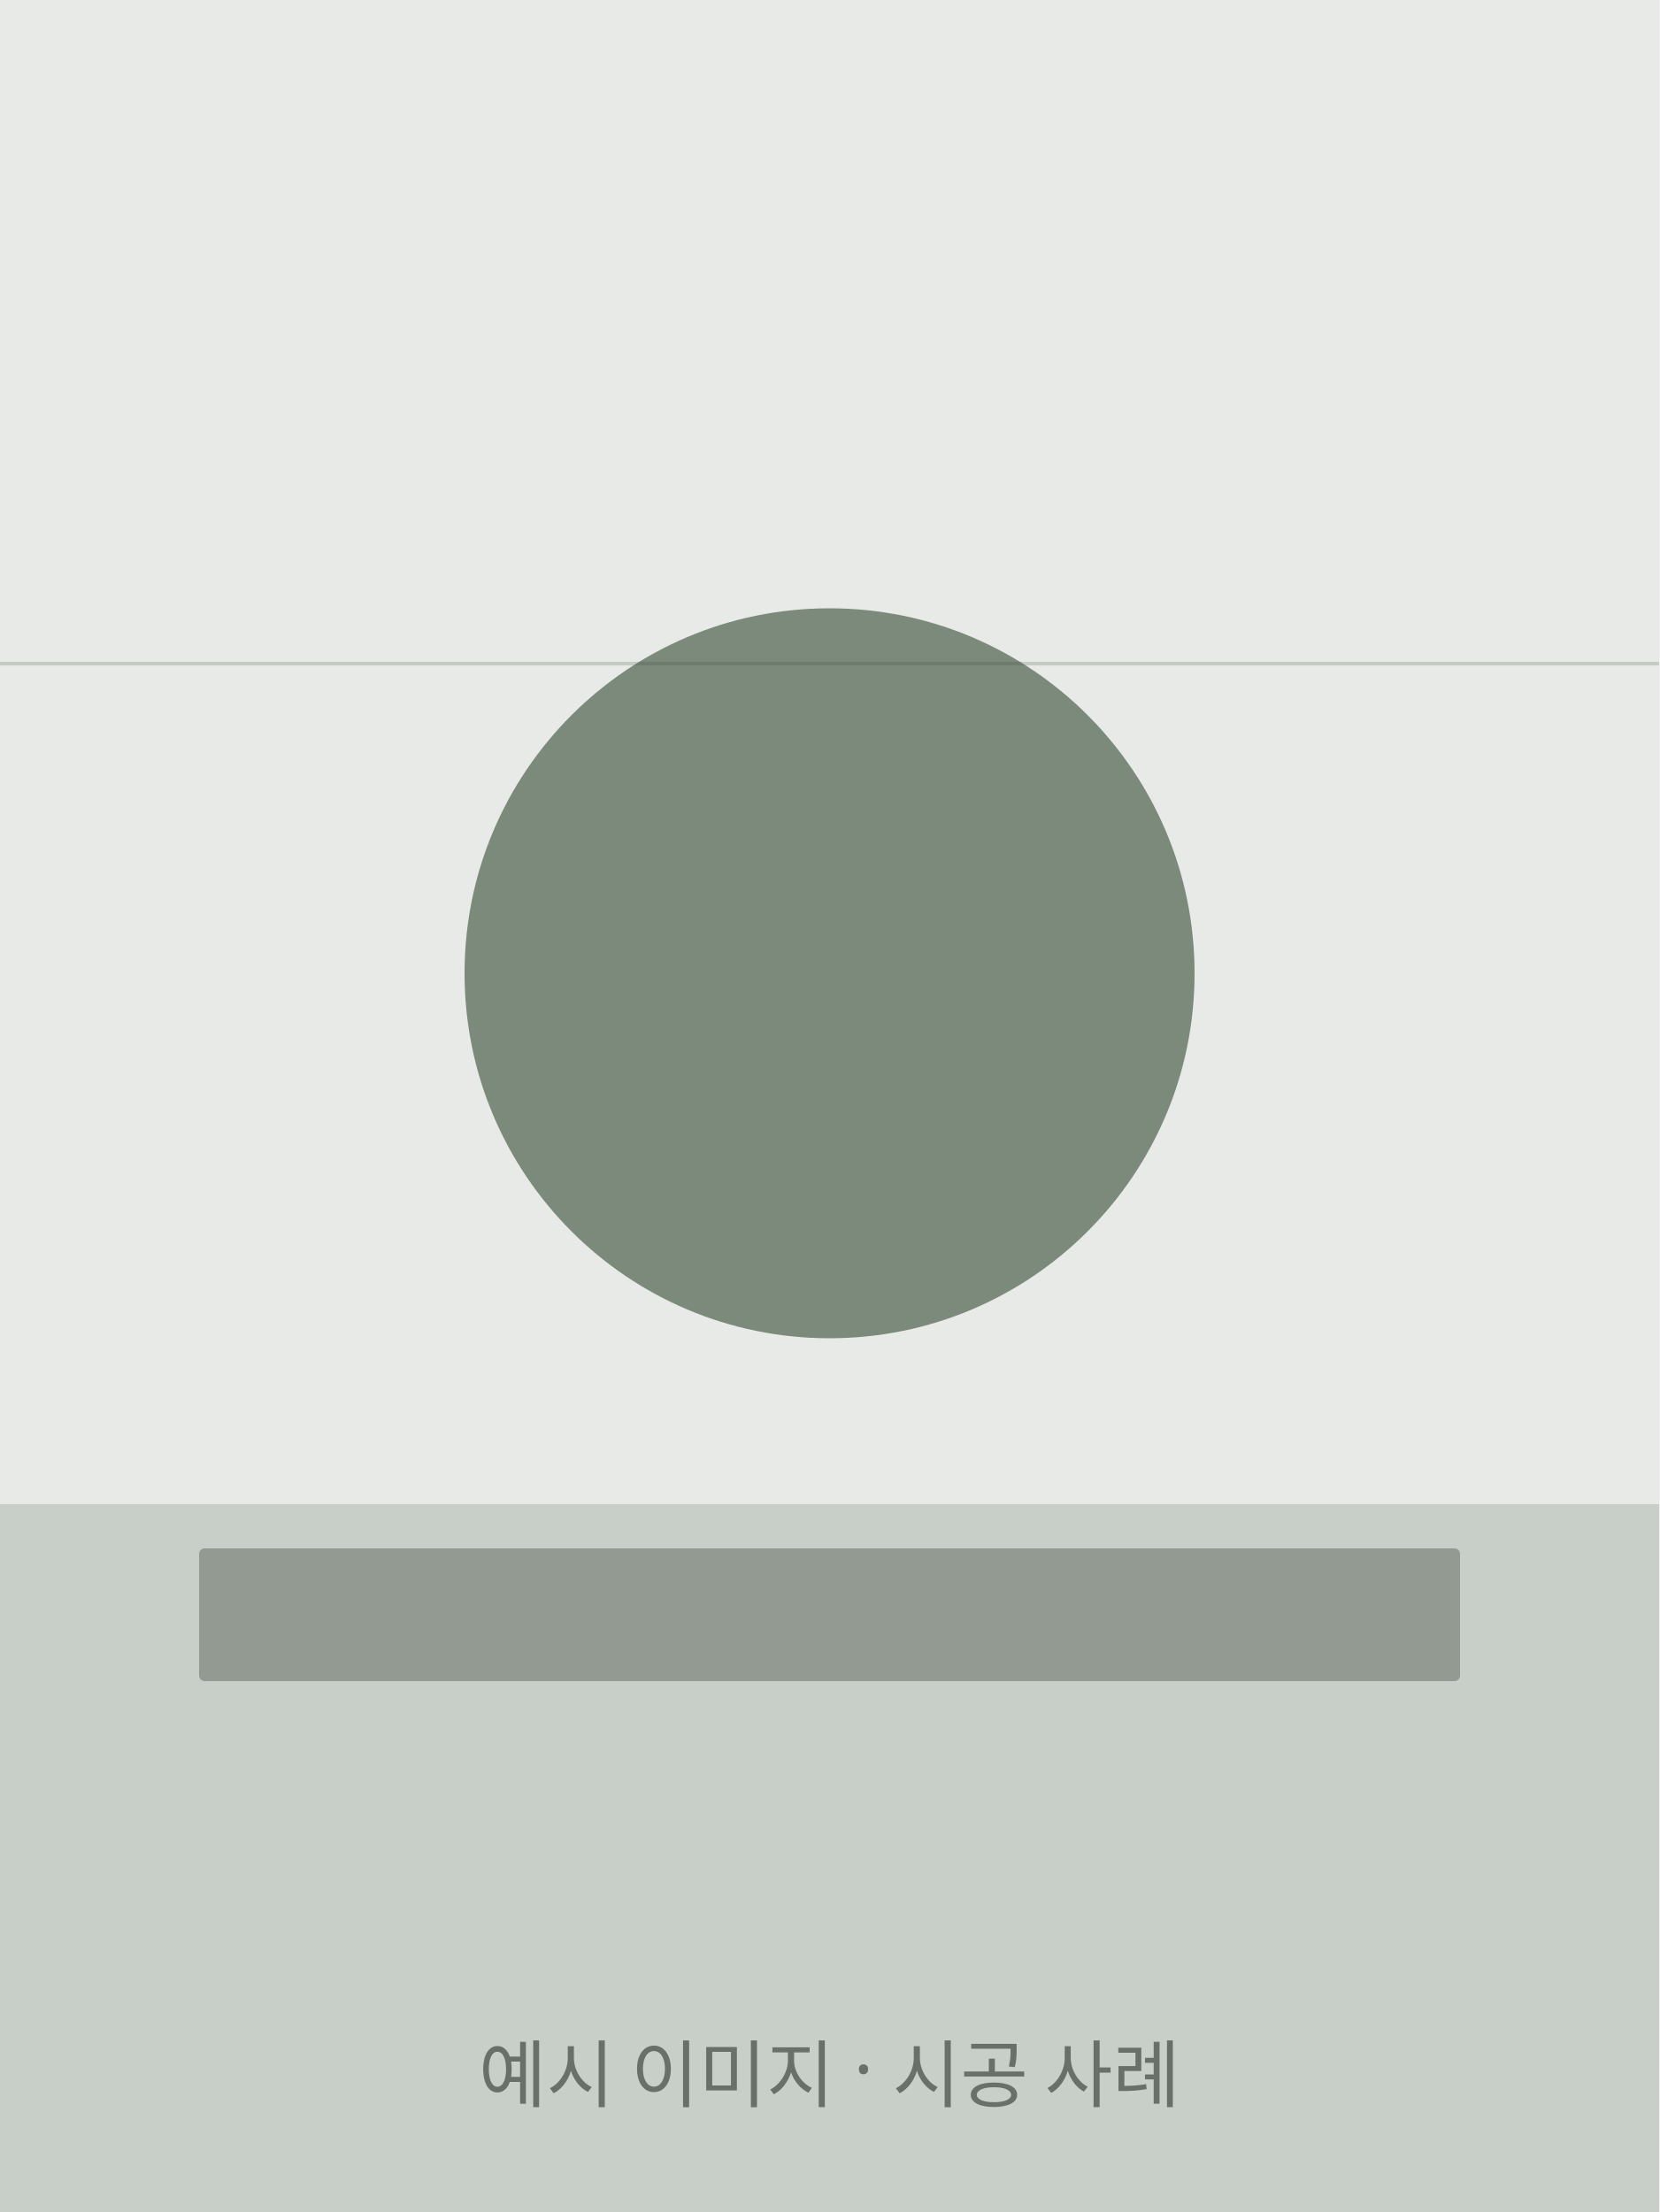
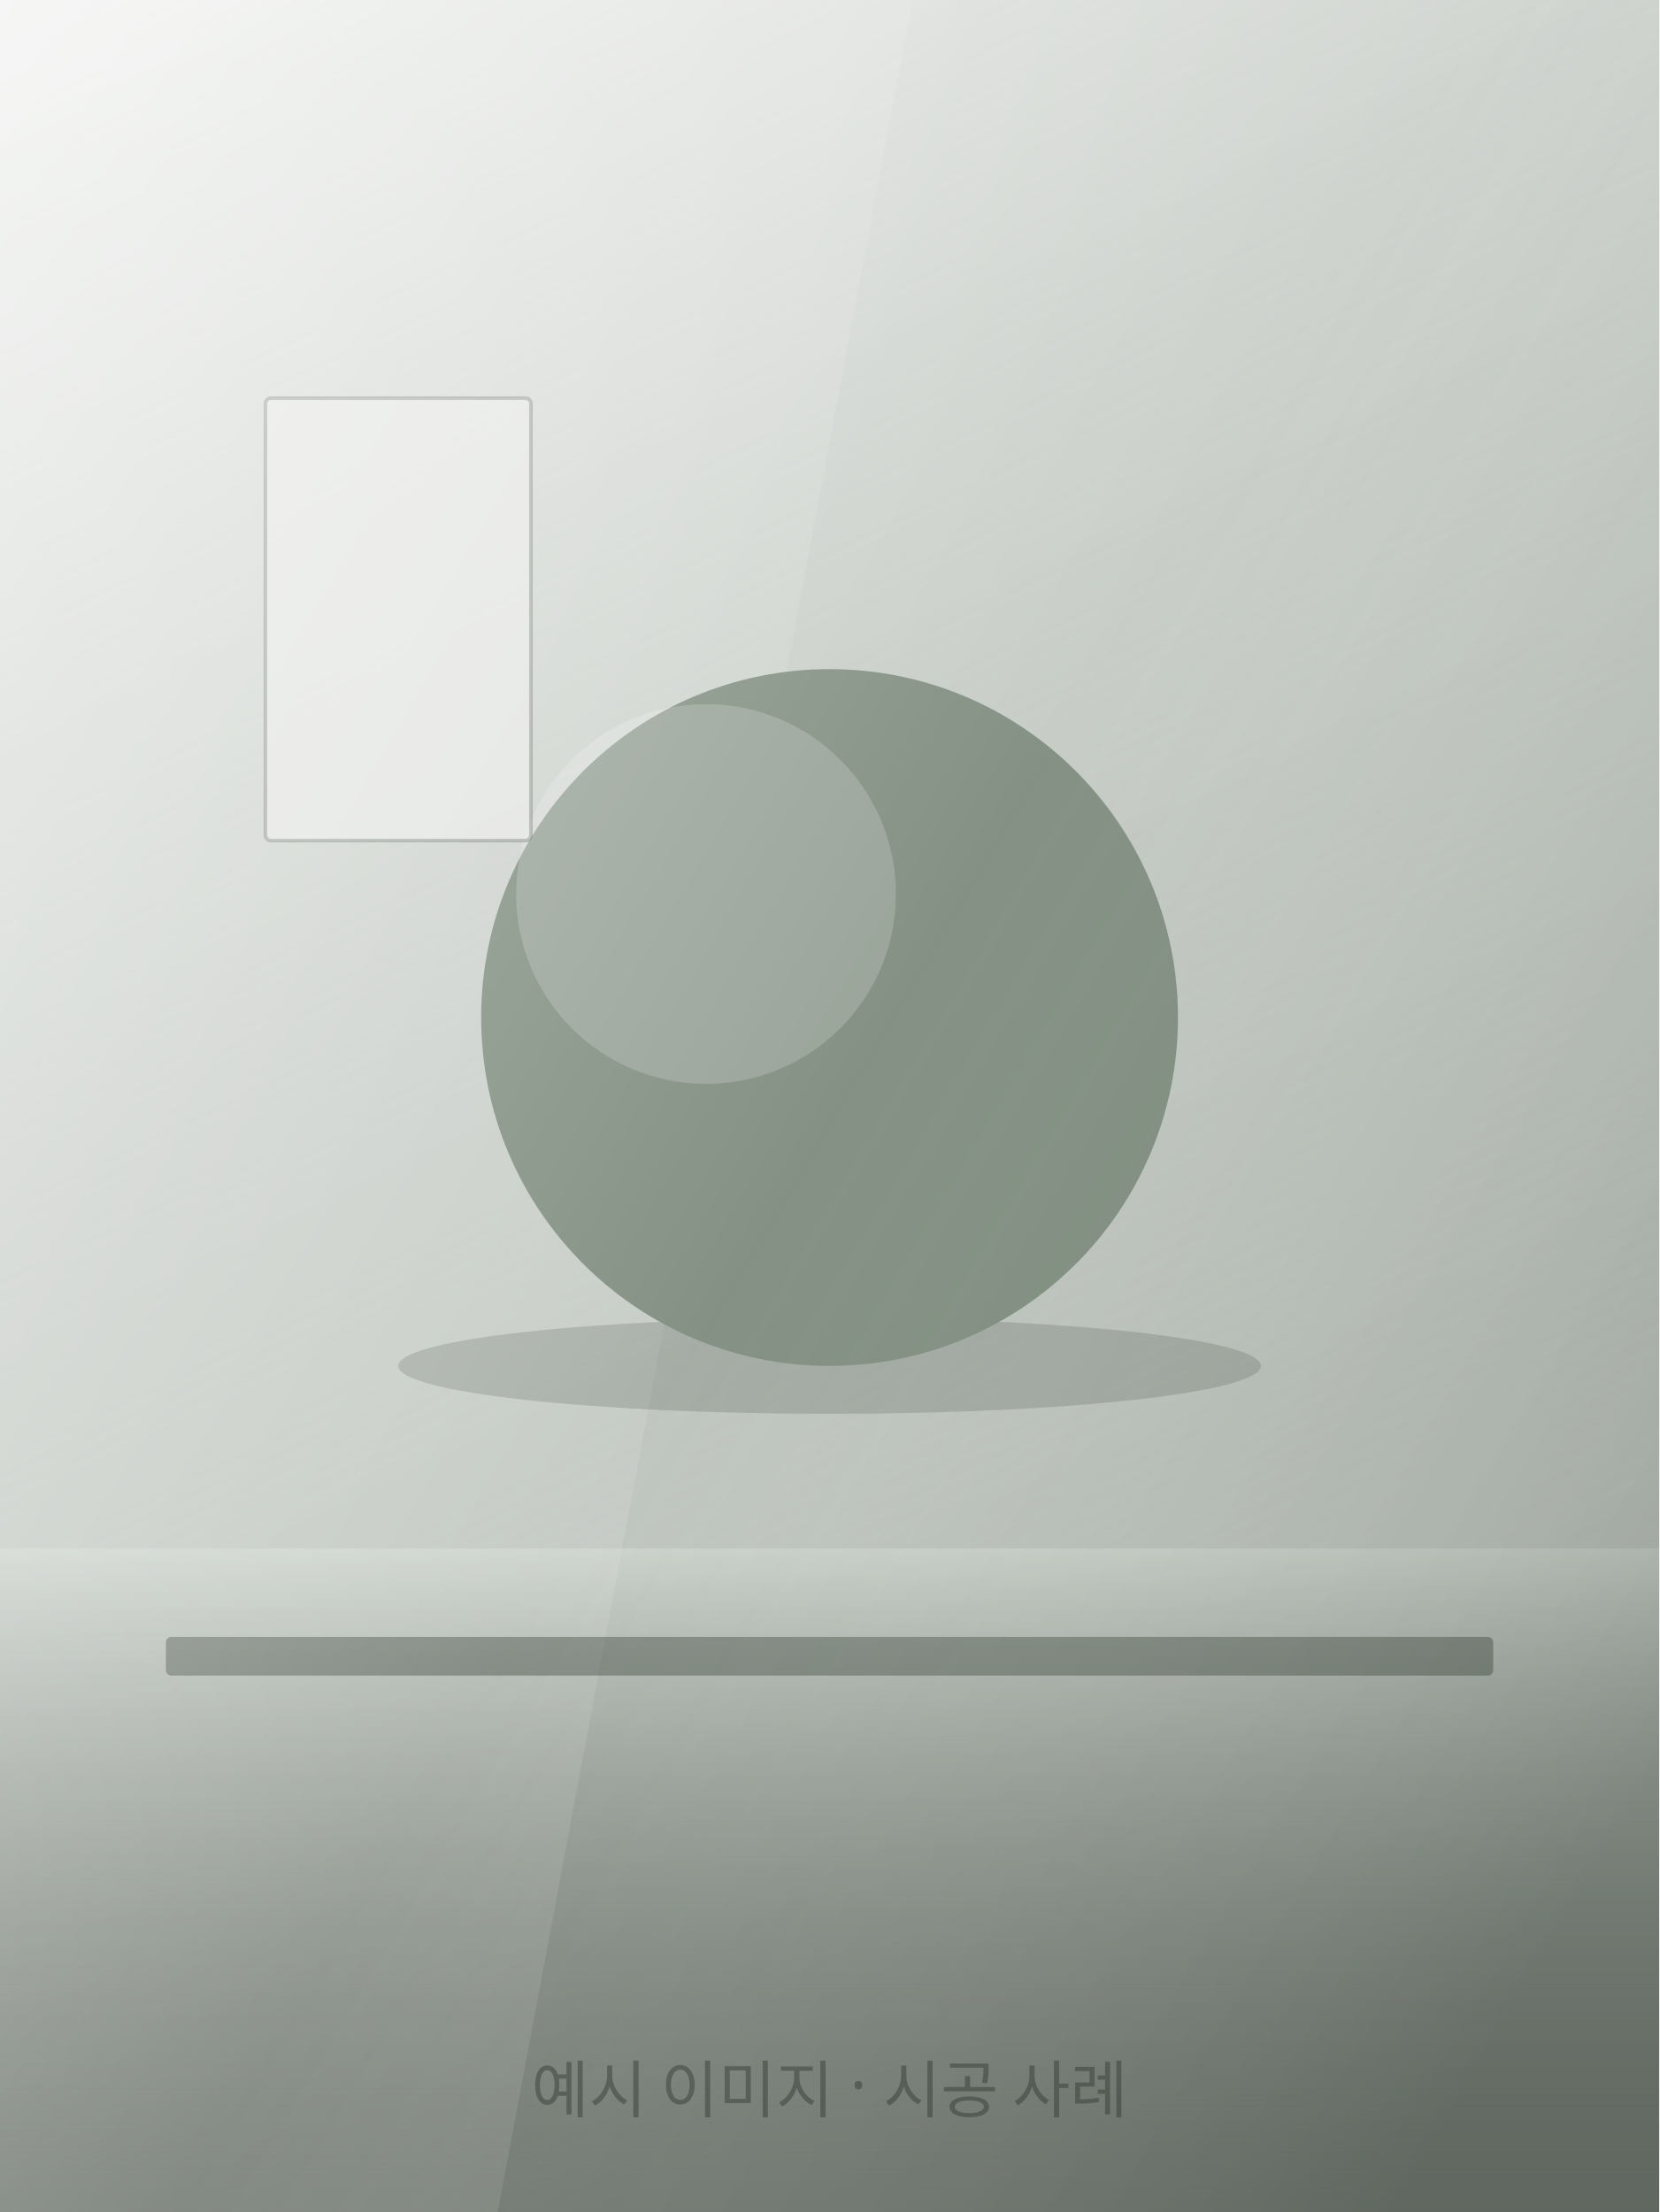
<svg xmlns="http://www.w3.org/2000/svg" viewBox="0 0 900 1200" width="900" height="1200" role="img" aria-label="예시 이미지 · 시공 사례">
-   <rect width="900" height="1200" fill="#E8EAE7" />
-   <rect y="816" width="900" height="384" fill="#C8CFC8" />
-   <circle cx="450" cy="528" r="198" fill="#7C8A7C" />
-   <rect x="108" y="840" width="684" height="72" rx="3" fill="#2E362E" opacity=".35" />
-   <line x1="0" y1="360" x2="900" y2="360" stroke="#2E362E" stroke-width="2" opacity=".18" />
-   <text x="450" y="1140" text-anchor="middle" font-family="sans-serif" font-size="40" fill="#2E362E" opacity=".62">예시 이미지 · 시공 사례</text>
+   <defs>
+     <linearGradient id="wall9" x1="0" y1="0" x2="0.35" y2="1">
+       <stop offset="0" stop-color="#E8EAE7" />
+       <stop offset="1" stop-color="#7C8A7C" stop-opacity=".45" />
+     </linearGradient>
+     <linearGradient id="floor9" x1="0" y1="0" x2="0" y2="1">
+       <stop offset="0" stop-color="#C8CFC8" />
+       <stop offset="1" stop-color="#2E362E" stop-opacity=".55" />
+     </linearGradient>
+     <linearGradient id="light9" x1="0" y1="0" x2="1" y2="0.8">
+       <stop offset="0" stop-color="#ffffff" stop-opacity=".55" />
+       <stop offset=".55" stop-color="#ffffff" stop-opacity=".06" />
+       <stop offset="1" stop-color="#2E362E" stop-opacity=".22" />
+     </linearGradient>
+     <linearGradient id="glass9" x1="0" y1="0" x2="0.6" y2="1">
+       <stop offset="0" stop-color="#ffffff" stop-opacity=".92" />
+       <stop offset="1" stop-color="#E8EAE7" stop-opacity=".6" />
+     </linearGradient>
+     <radialGradient id="lamp9" cx=".5" cy=".5" r=".5">
+       <stop offset="0" stop-color="#ffe9c4" stop-opacity=".95" />
+       <stop offset="1" stop-color="#ffe9c4" stop-opacity="0" />
+     </radialGradient>
+   </defs>
+   <rect width="900" height="1200" fill="url(#wall9)" />
+   <rect y="840" width="900" height="360" fill="url(#floor9)" />
+   <polygon points="0,0 495,0 270,1200 0,1200" fill="#fff" opacity=".10" />
+   <ellipse cx="450" cy="741" rx="234" ry="26" fill="#2E362E" opacity=".20" />
+   <circle cx="450" cy="552" r="189" fill="#7C8A7C" />
+   <circle cx="383" cy="485" r="103" fill="#fff" opacity=".18" />
+   <rect x="90" y="888" width="720" height="21" rx="3" fill="#2E362E" opacity=".40" />
+   <rect x="144" y="216" width="144" height="240" rx="3" fill="#E8EAE7" opacity=".75" />
+   <rect x="144" y="216" width="144" height="240" rx="3" fill="none" stroke="#2E362E" stroke-opacity=".30" stroke-width="2" />
+   <rect width="900" height="1200" fill="url(#light9)" />
+   <text x="450" y="1146" text-anchor="middle" font-family="sans-serif" font-size="34" fill="#2E362E" opacity=".45">예시 이미지 · 시공 사례</text>
</svg>
